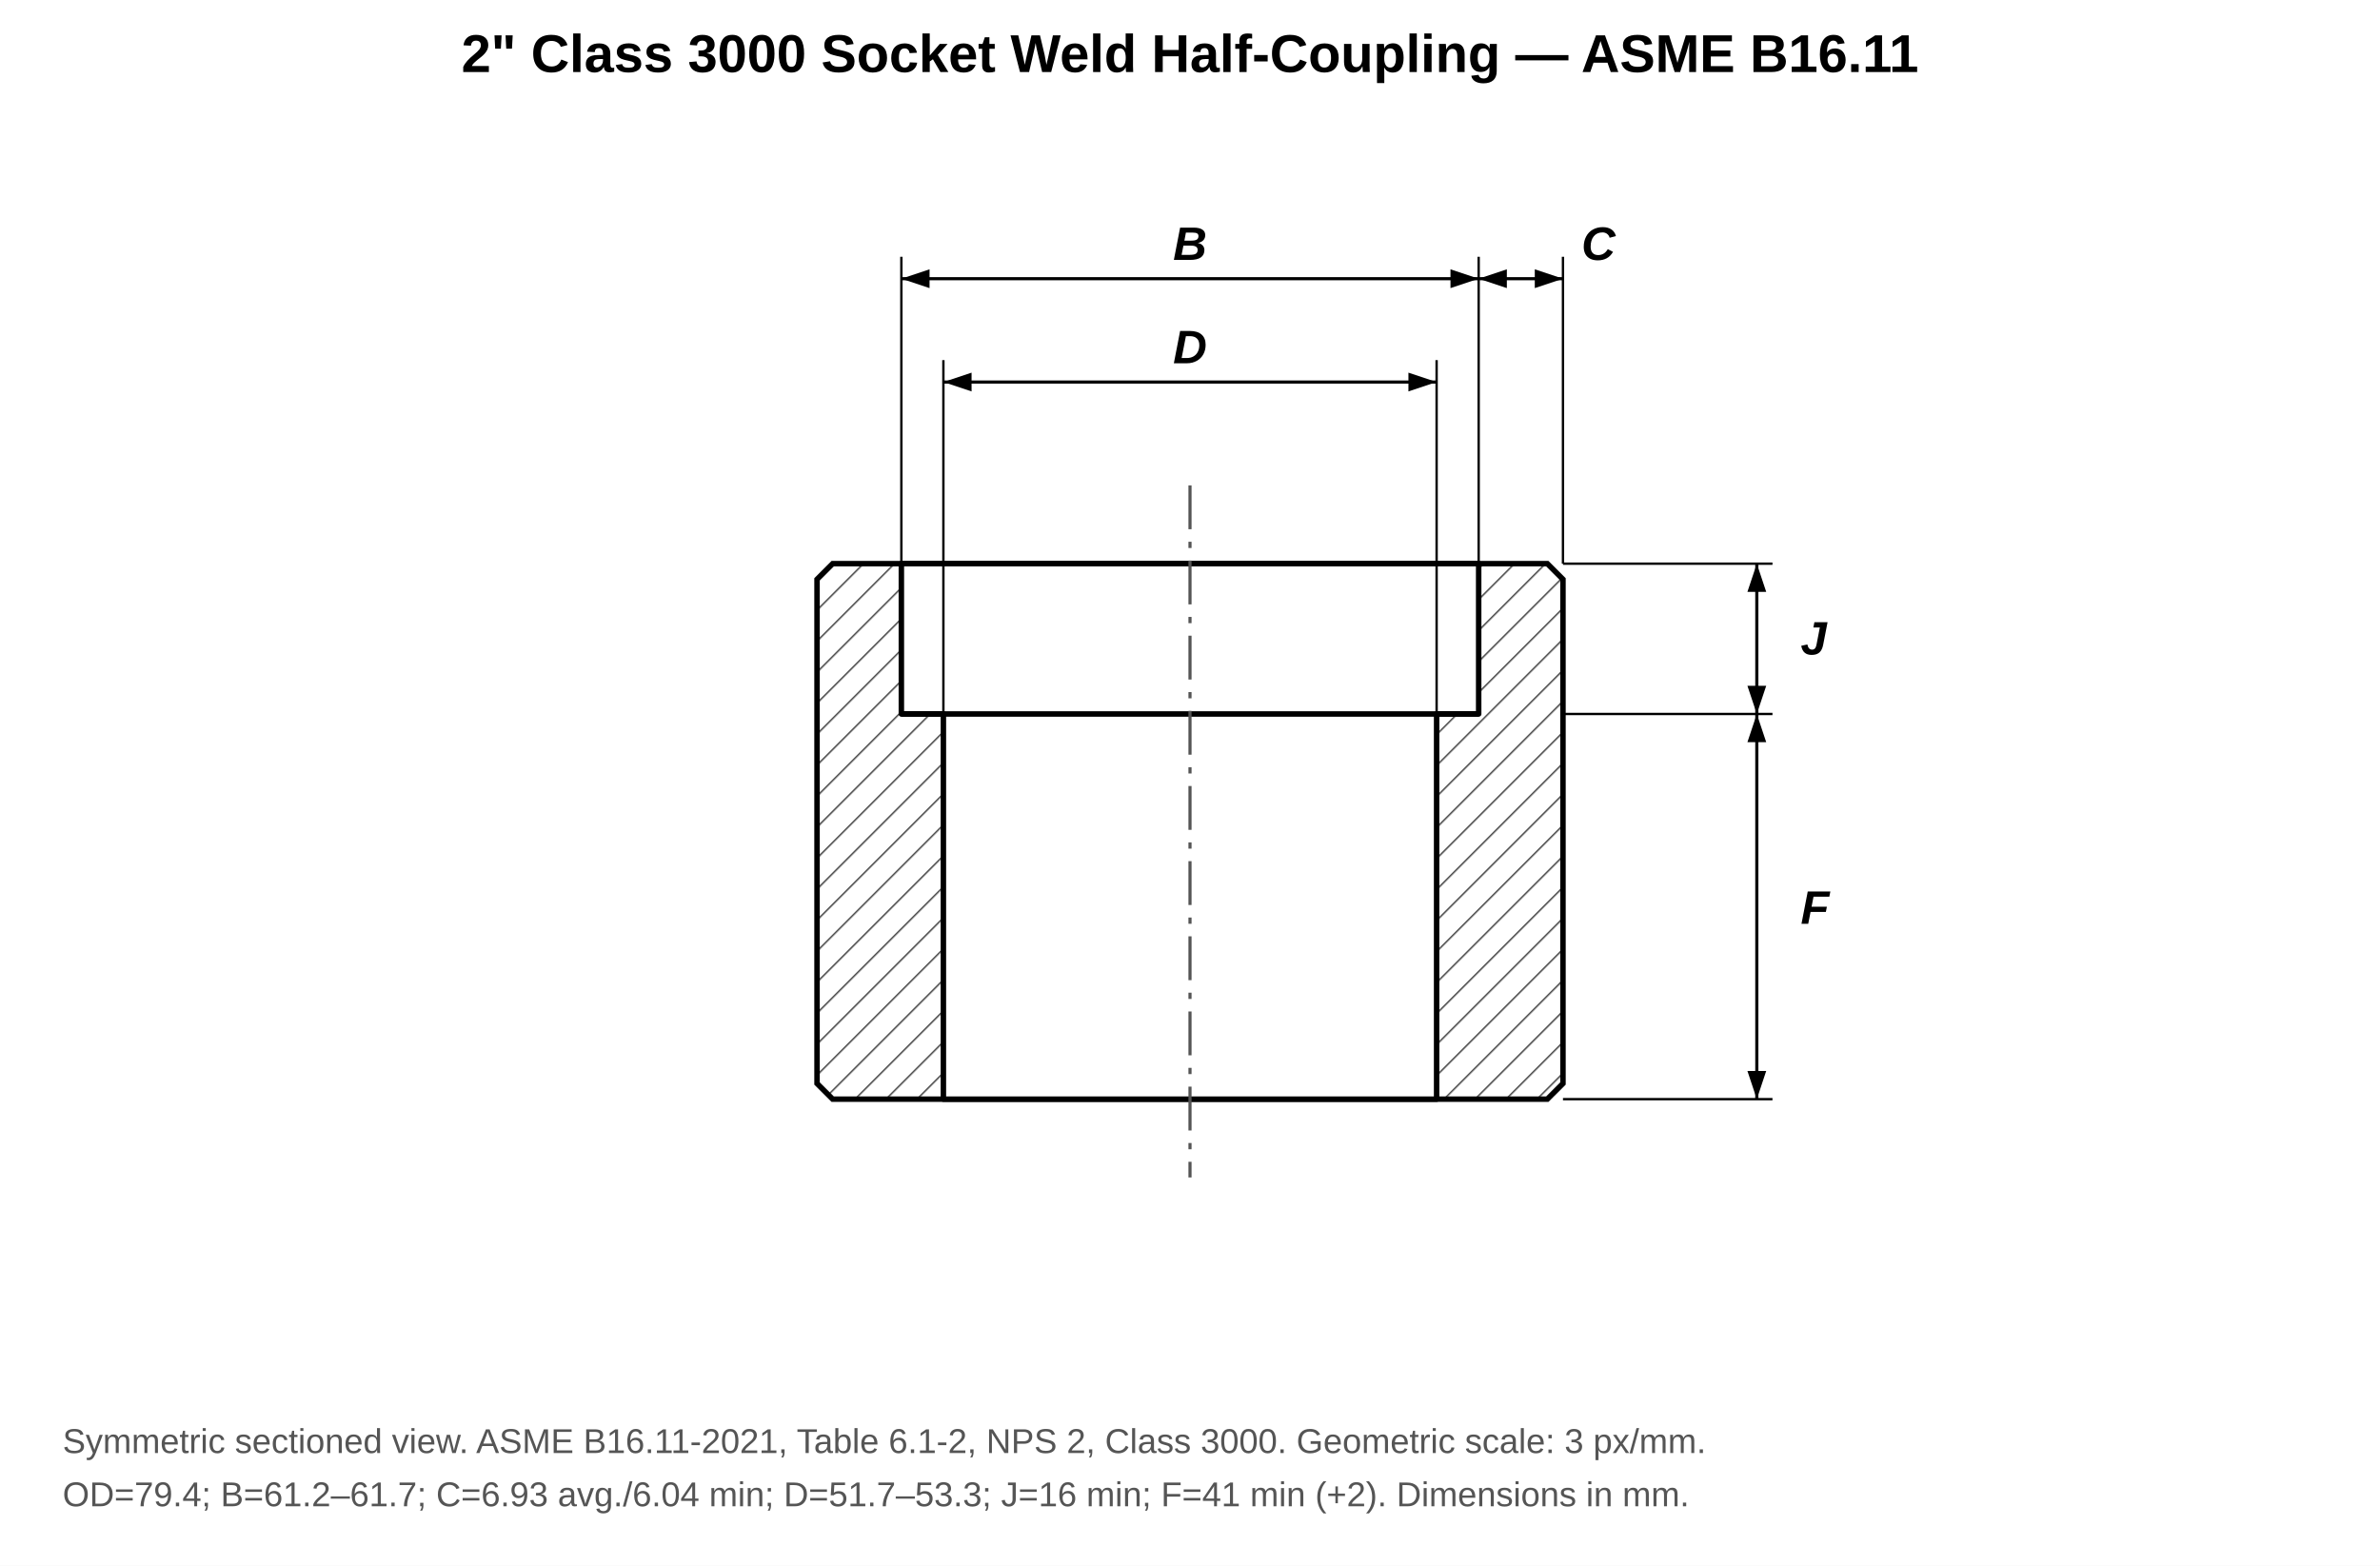
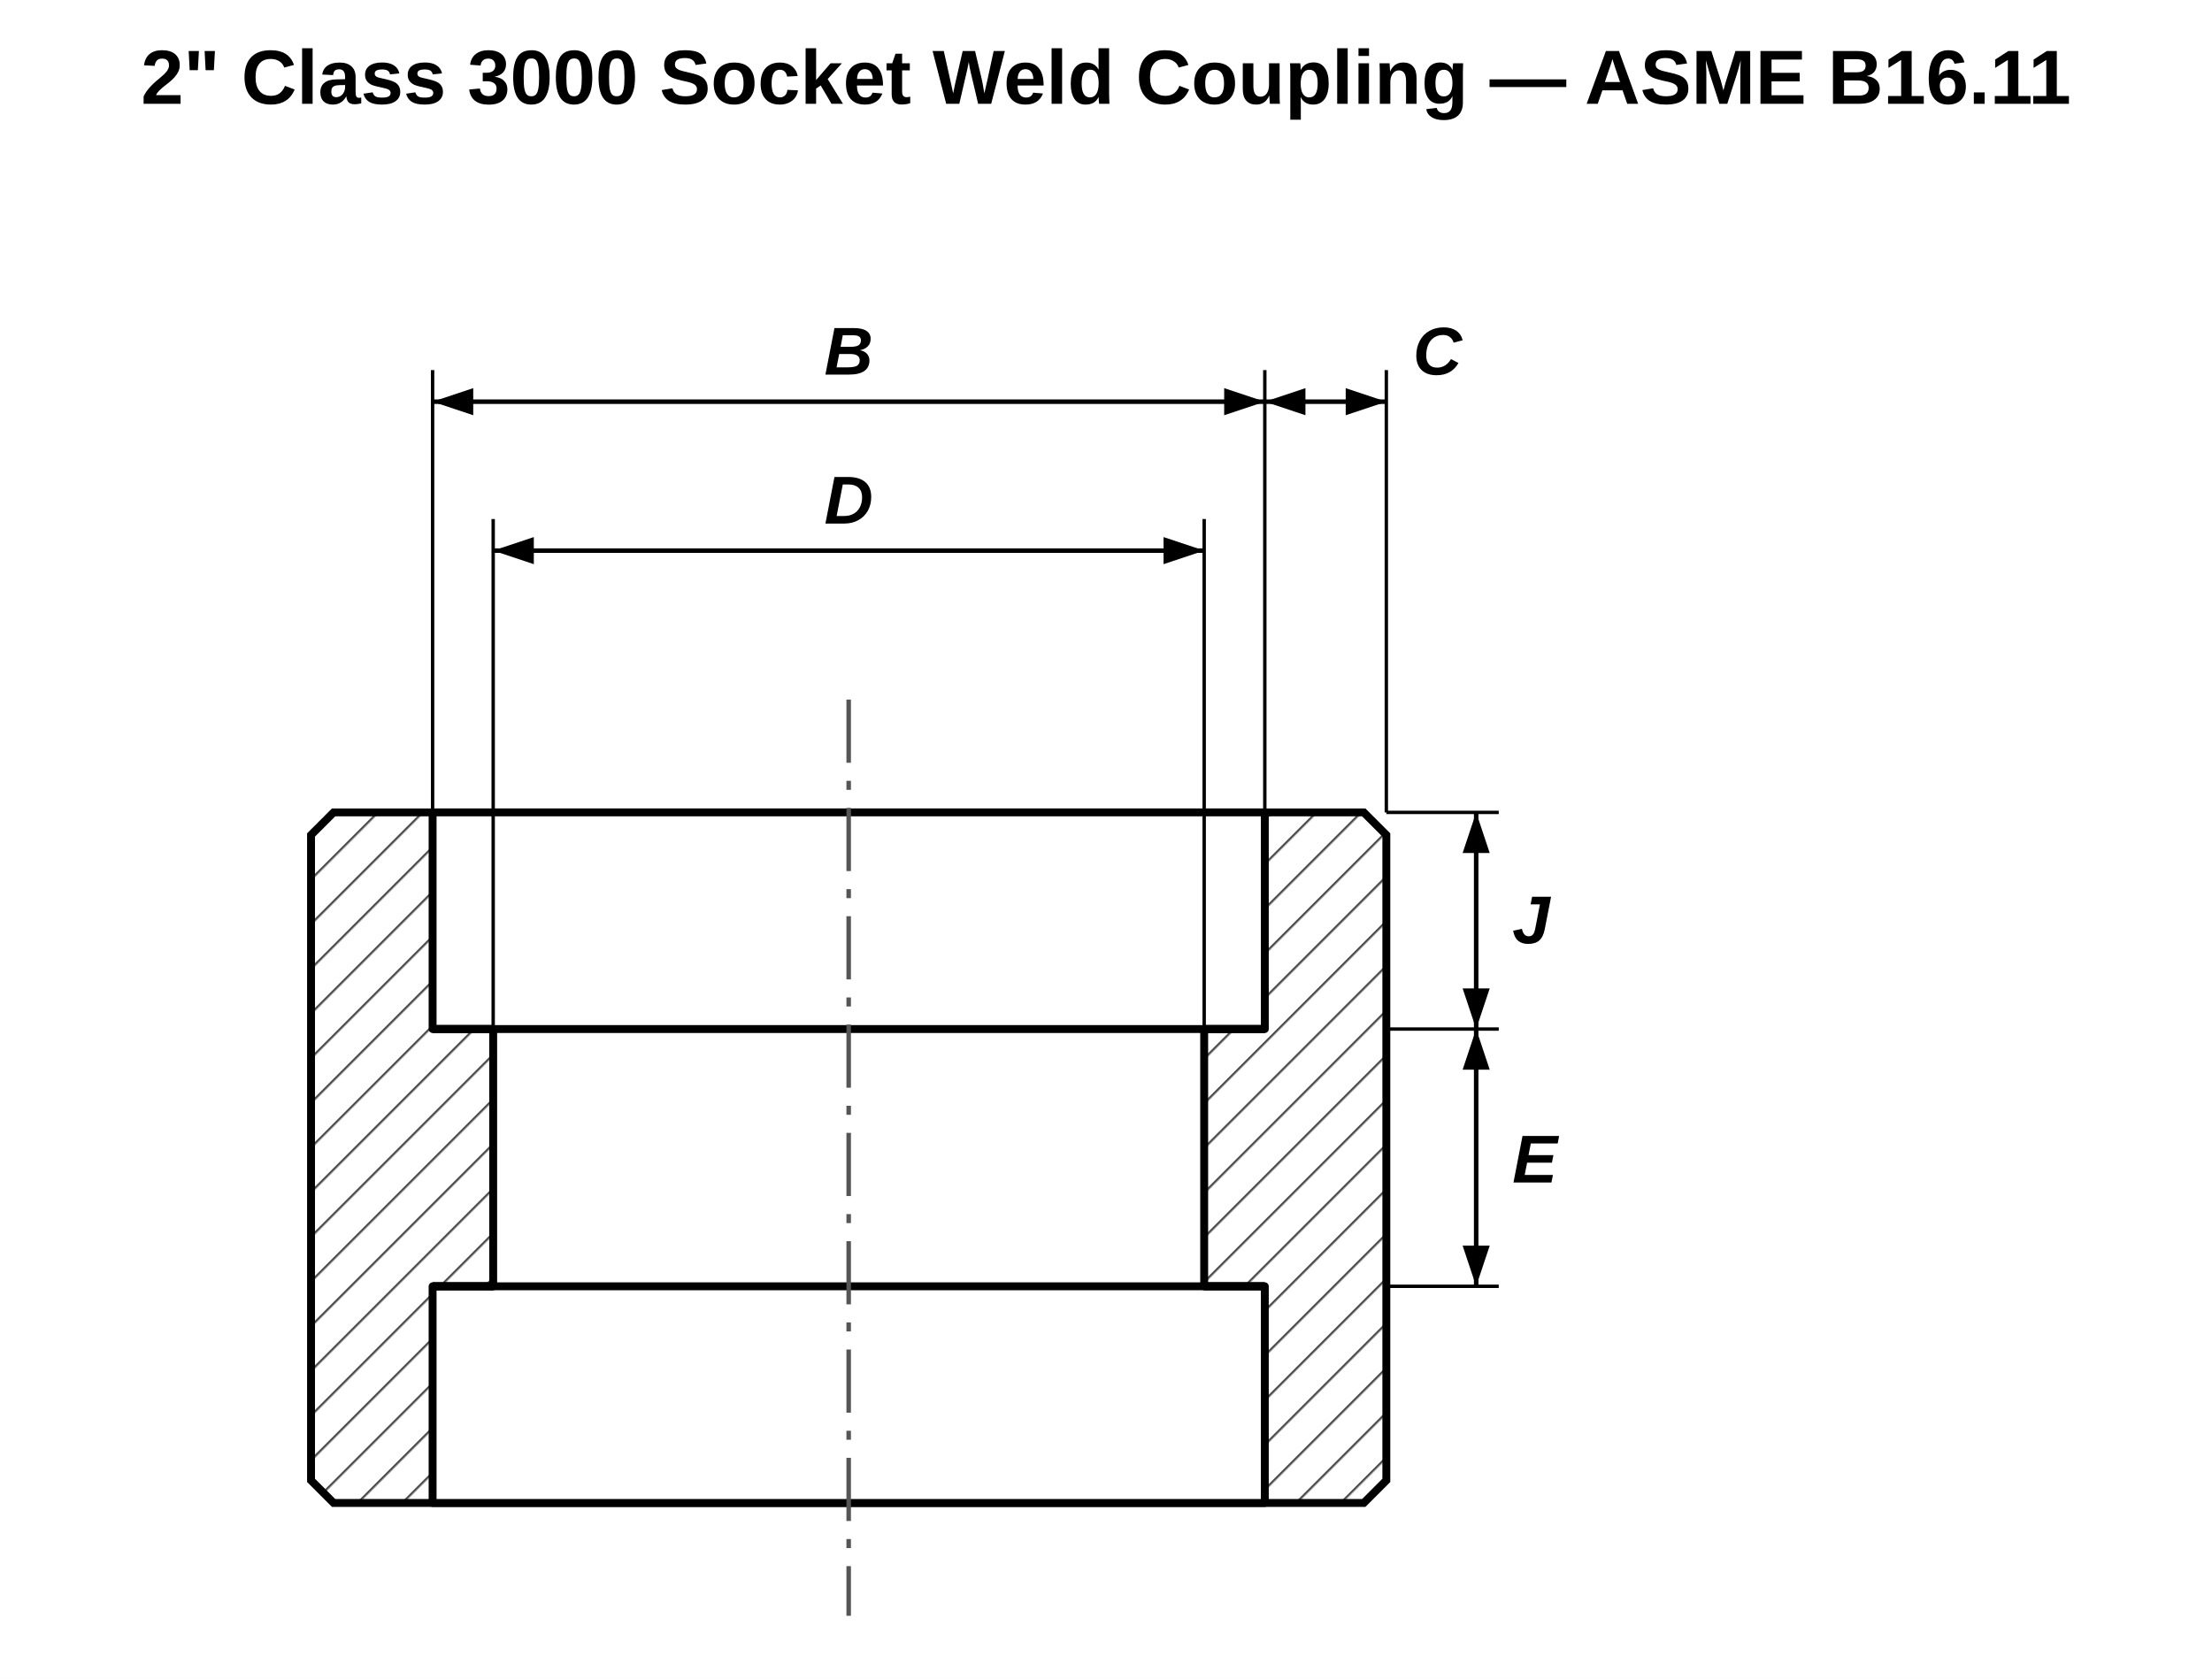
- <svg xmlns="http://www.w3.org/2000/svg" width="760" height="500" viewBox="0 0 760 500" font-family="Arial, sans-serif">
-   <rect width="760" height="500" fill="white" />
+ <svg xmlns="http://www.w3.org/2000/svg" width="490" height="372" viewBox="192 0 490 372" font-family="Arial, sans-serif">
+   <rect x="192" y="0" width="490" height="372" fill="white" />
  <defs>
    <pattern id="hatch" patternUnits="userSpaceOnUse" width="7" height="7" patternTransform="rotate(45)">
      <rect width="7" height="7" fill="white" />
      <line x1="0" y1="0" x2="0" y2="7" stroke="#555" stroke-width="1" />
    </pattern>
    <marker id="arrowStart" markerWidth="10" markerHeight="10" refX="0" refY="3" orient="auto" markerUnits="userSpaceOnUse">
      <path d="M9,0 L9,6 L0,3 z" fill="black" />
    </marker>
    <marker id="arrowEnd" markerWidth="10" markerHeight="10" refX="9" refY="3" orient="auto" markerUnits="userSpaceOnUse">
      <path d="M0,0 L0,6 L9,3 z" fill="black" />
    </marker>
  </defs>
-   <text x="380" y="23" text-anchor="middle" font-size="17" font-weight="bold">2" Class 3000 Socket Weld Half-Coupling — ASME B16.11</text>
-   <path d="M 265.90,180            L 494.10,180            L 499.10,185            L 499.10,346            L 494.10,351            L 265.90,351            L 260.90,346            L 260.90,185            Z" fill="url(#hatch)" stroke="black" stroke-width="1.75" />
-   <path d="M 287.83,180            L 472.18,180            L 472.18,228            L 458.75,228            L 458.75,351            L 301.25,351            L 301.25,228            L 287.83,228            Z" fill="white" stroke="black" stroke-width="1.75" stroke-linejoin="round" />
+   <text x="437" y="23" text-anchor="middle" font-size="17" font-weight="bold">2" Class 3000 Socket Weld Coupling — ASME B16.11</text>
+   <path d="M 265.90,180            L 494.10,180            L 499.10,185            L 499.10,328            L 494.10,333            L 265.90,333            L 260.90,328            L 260.90,185            Z" fill="url(#hatch)" stroke="black" stroke-width="1.75" />
+   <path d="M 287.83,180            L 472.18,180            L 472.18,228            L 458.75,228            L 458.75,285            L 472.18,285            L 472.18,333            L 287.83,333            L 287.83,285            L 301.25,285            L 301.25,228            L 287.83,228            Z" fill="white" stroke="black" stroke-width="1.75" stroke-linejoin="round" />
  <g stroke="black" stroke-width="1.75">
    <line x1="287.83" y1="228" x2="301.25" y2="228" />
    <line x1="458.75" y1="228" x2="472.18" y2="228" />
+     <line x1="287.83" y1="285" x2="301.25" y2="285" />
+     <line x1="458.75" y1="285" x2="472.18" y2="285" />
  </g>
-   <line x1="287.83" y1="228" x2="472.18" y2="228" stroke="black" stroke-width="1.75" />
-   <line x1="380" y1="155" x2="380" y2="376" stroke="#555" stroke-width="1" stroke-dasharray="14,4,2,4" />
+   <g stroke="black" stroke-width="1.75">
+     <line x1="287.83" y1="228" x2="472.18" y2="228" />
+     <line x1="287.83" y1="285" x2="472.18" y2="285" />
+   </g>
+   <line x1="380" y1="155" x2="380" y2="358" stroke="#555" stroke-width="1" stroke-dasharray="14,4,2,4" />
  <g fill="none" stroke="black">
    <line x1="287.83" y1="180" x2="287.83" y2="82" stroke-width="0.75" />
    <line x1="472.18" y1="180" x2="472.18" y2="82" stroke-width="0.75" />
    <line x1="301.25" y1="228" x2="301.25" y2="115" stroke-width="0.75" />
    <line x1="458.75" y1="228" x2="458.75" y2="115" stroke-width="0.75" />
    <line x1="499.10" y1="180" x2="499.10" y2="82" stroke-width="0.75" />
    <line x1="287.83" y1="89" x2="472.18" y2="89" stroke-width="1" marker-start="url(#arrowStart)" marker-end="url(#arrowEnd)" />
    <line x1="301.25" y1="122" x2="458.75" y2="122" stroke-width="1" marker-start="url(#arrowStart)" marker-end="url(#arrowEnd)" />
    <line x1="472.18" y1="89" x2="499.10" y2="89" stroke-width="1" marker-start="url(#arrowStart)" marker-end="url(#arrowEnd)" />
  </g>
  <g font-size="15" font-style="italic" font-weight="bold">
    <text x="380" y="83" text-anchor="middle">B</text>
    <text x="380" y="116" text-anchor="middle">D</text>
    <text x="505" y="83" text-anchor="start">C</text>
  </g>
  <g fill="none" stroke="black">
-     <line x1="499.10" y1="180" x2="566" y2="180" stroke-width="0.75" />
-     <line x1="499.10" y1="228" x2="566" y2="228" stroke-width="0.75" />
-     <line x1="499.10" y1="351" x2="566" y2="351" stroke-width="0.75" />
-     <line x1="561" y1="180" x2="561" y2="228" stroke-width="1" marker-start="url(#arrowStart)" marker-end="url(#arrowEnd)" />
-     <line x1="561" y1="228" x2="561" y2="351" stroke-width="1" marker-start="url(#arrowStart)" marker-end="url(#arrowEnd)" />
+     <line x1="499.10" y1="180" x2="524" y2="180" stroke-width="0.75" />
+     <line x1="499.10" y1="228" x2="524" y2="228" stroke-width="0.75" />
+     <line x1="499.10" y1="285" x2="524" y2="285" stroke-width="0.75" />
+     <line x1="519" y1="180" x2="519" y2="228" stroke-width="1" marker-start="url(#arrowStart)" marker-end="url(#arrowEnd)" />
+     <line x1="519" y1="228" x2="519" y2="285" stroke-width="1" marker-start="url(#arrowStart)" marker-end="url(#arrowEnd)" />
  </g>
  <g font-size="15" font-style="italic" font-weight="bold">
-     <text x="575" y="209">J</text>
-     <text x="575" y="295">F</text>
-   </g>
-   <g font-size="11" fill="#555">
-     <text x="20" y="464">Symmetric sectioned view. ASME B16.11-2021, Table 6.1-2, NPS 2, Class 3000. Geometric scale: 3 px/mm.</text>
-     <text x="20" y="481">OD=79.4; B=61.2–61.7; C=6.93 avg./6.04 min; D=51.7–53.3; J=16 min; F=41 min (+2). Dimensions in mm.</text>
+     <text x="527" y="209">J</text>
+     <text x="527" y="262">E</text>
  </g>
</svg>
